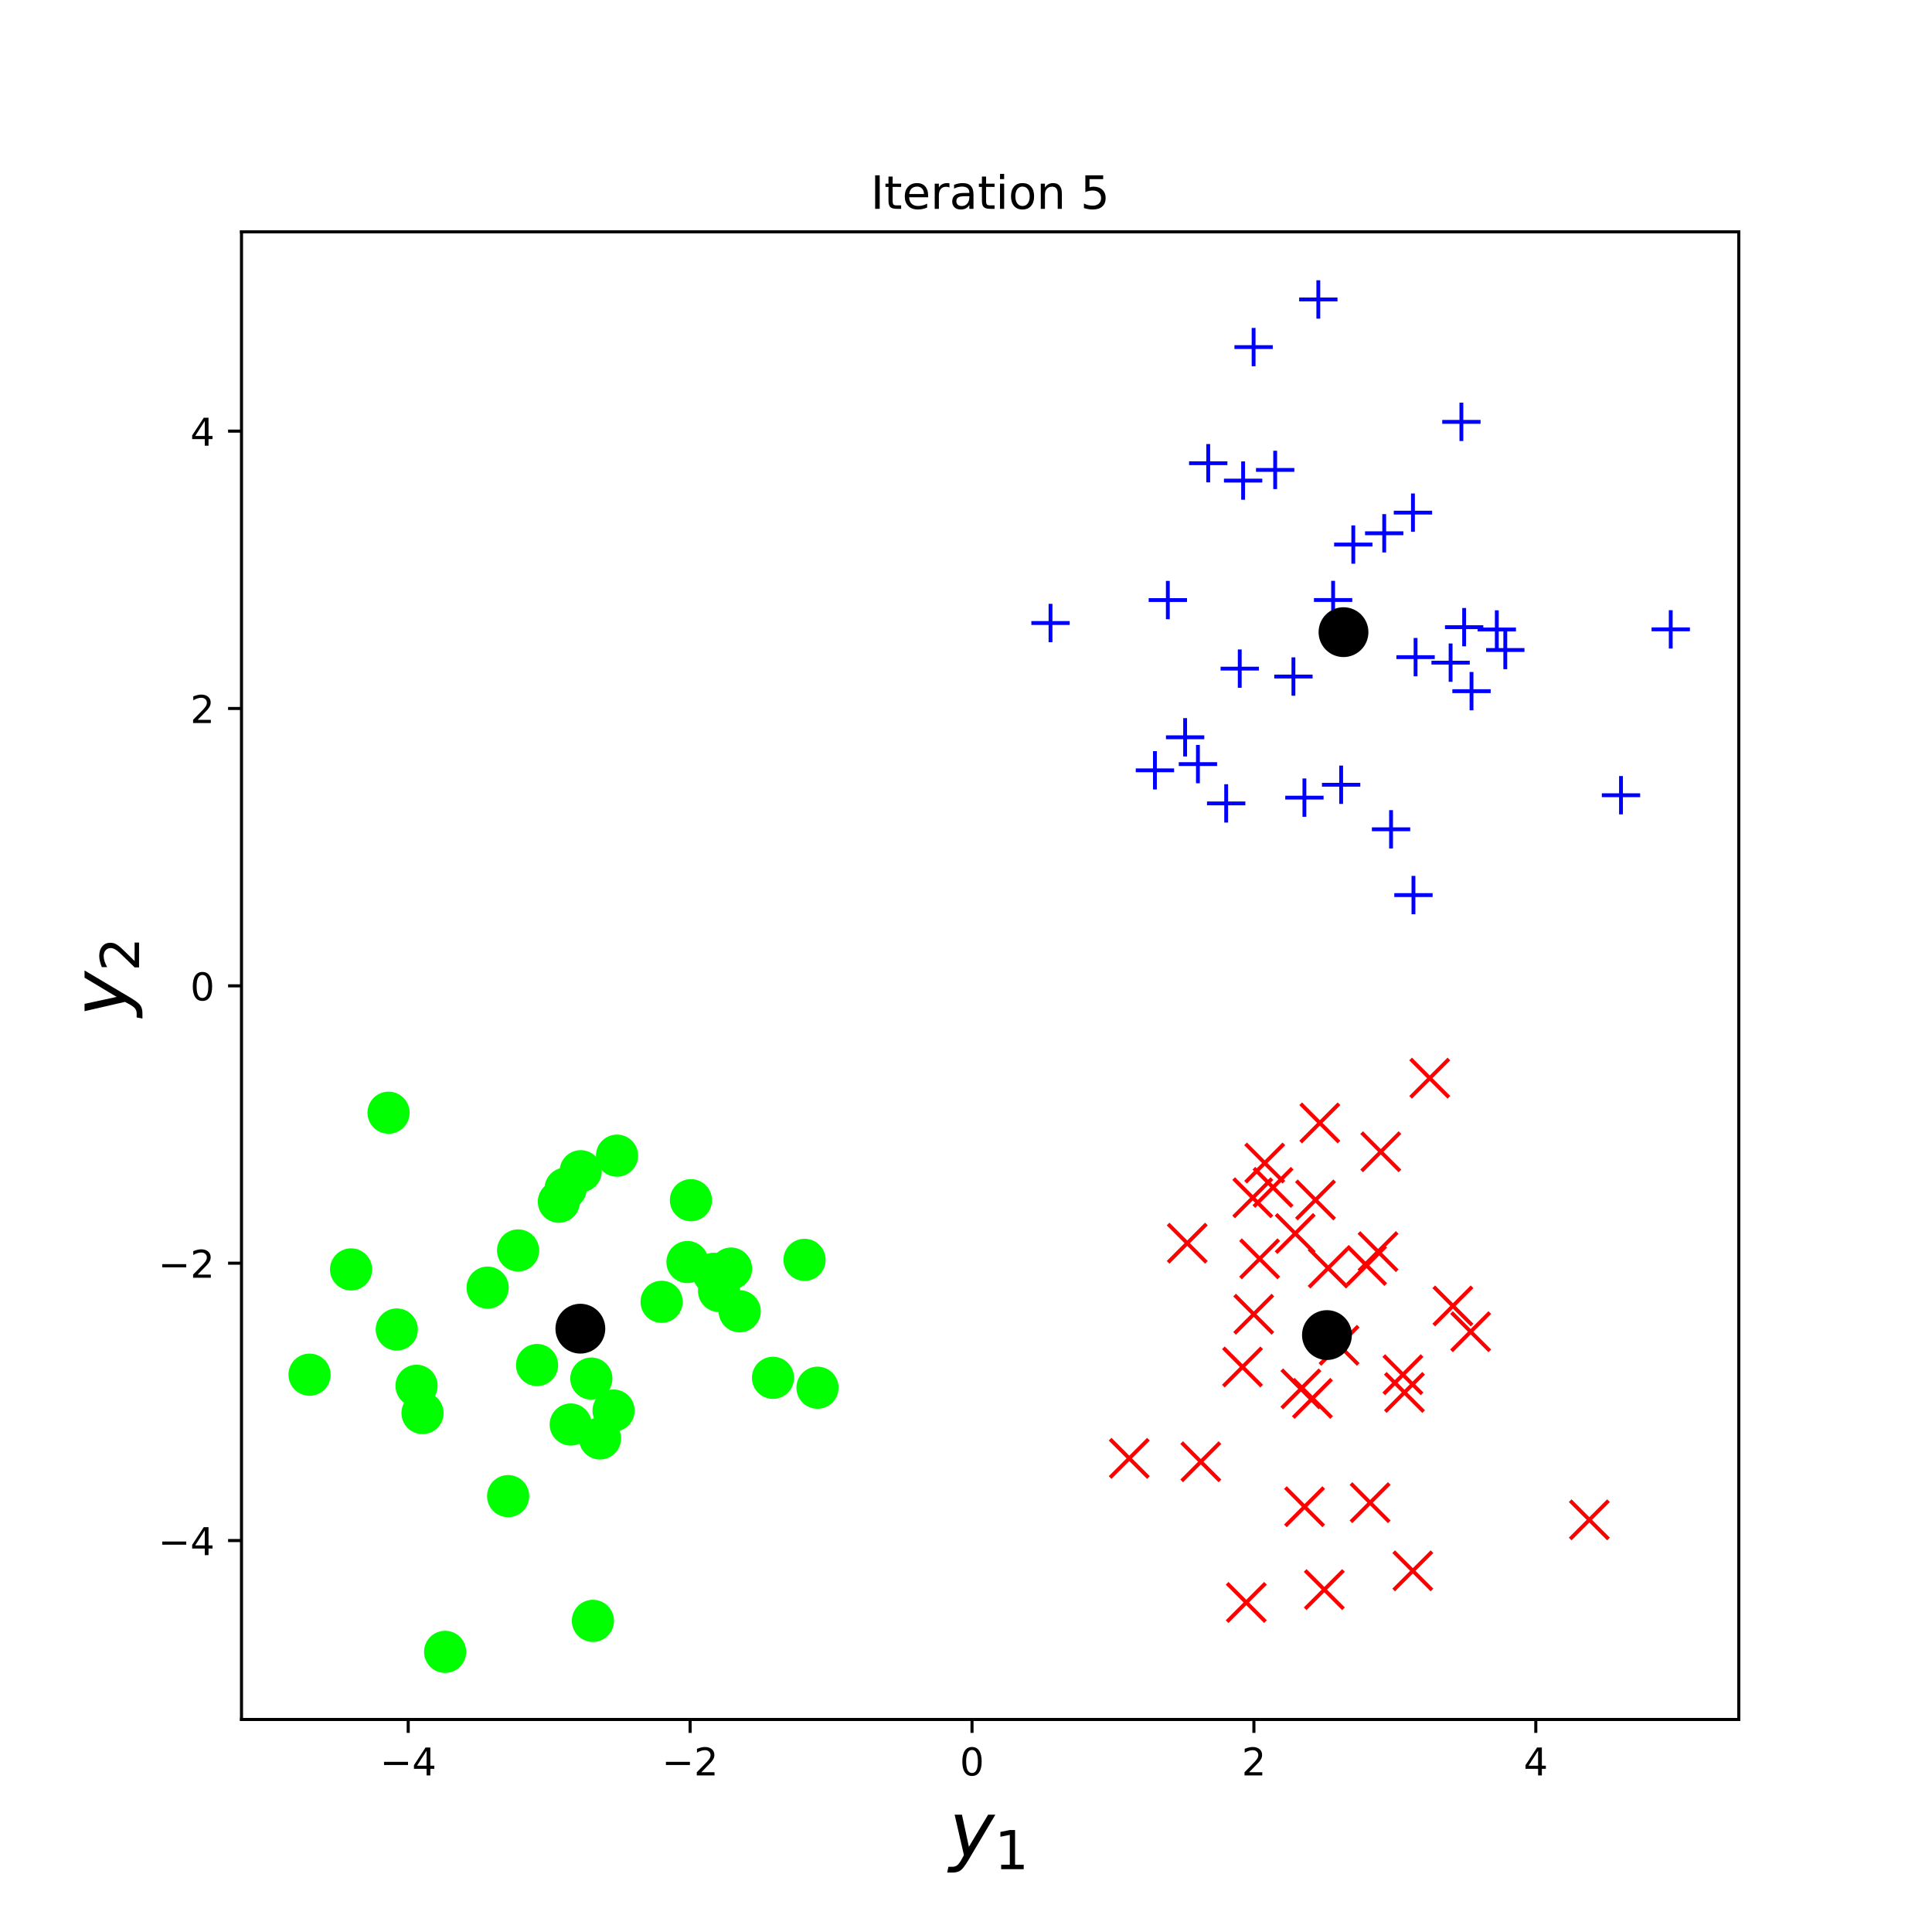
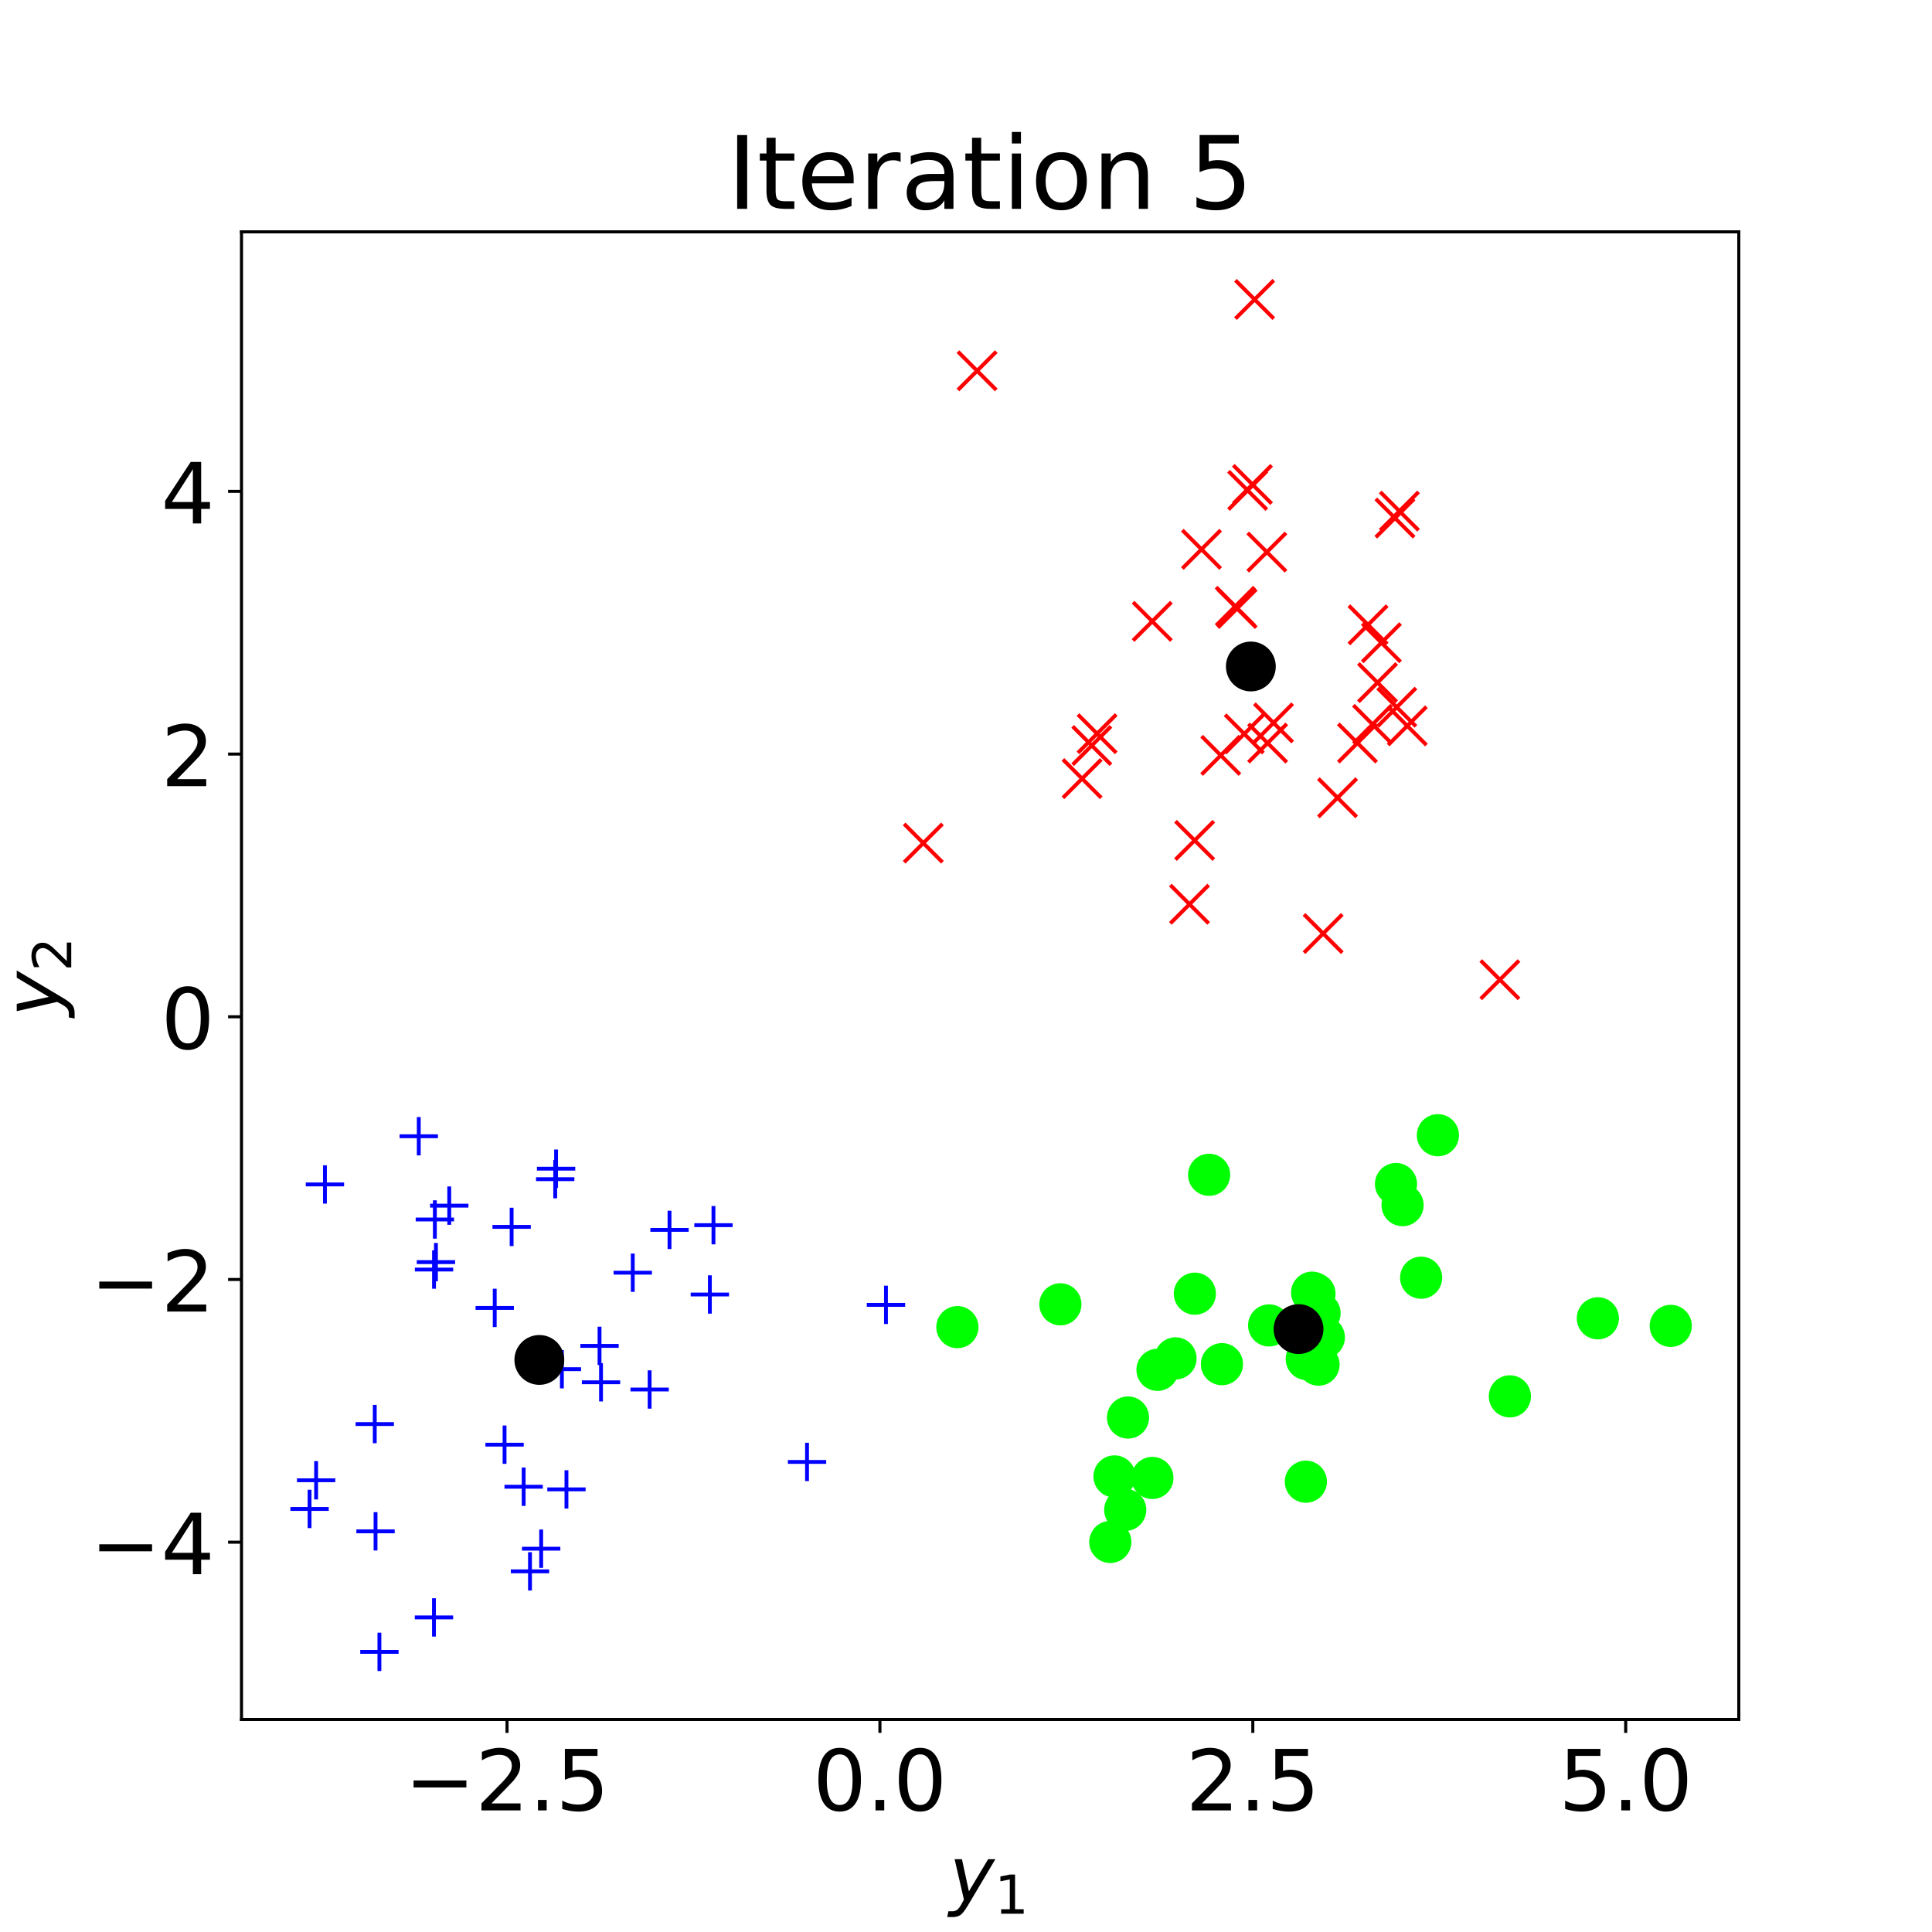
<svg xmlns="http://www.w3.org/2000/svg" xmlns:xlink="http://www.w3.org/1999/xlink" width="504pt" height="504pt" viewBox="0 0 504 504" version="1.1">
  <defs>
    <style type="text/css">*{stroke-linejoin: round; stroke-linecap: butt}</style>
  </defs>
  <g id="figure_1">
    <g id="patch_1">
      <path d="M 0 504  L 504 504  L 504 0  L 0 0  L 0 504  z " style="fill: none" />
    </g>
    <g id="axes_1">
      <g id="patch_2">
        <path d="M 63 448.56  L 453.6 448.56  L 453.6 60.48  L 63 60.48  L 63 448.56  z " style="fill: none" />
      </g>
      <g id="matplotlib.axis_1">
        <g id="xtick_1">
          <g id="line2d_1">
            <defs>
-               <path id="m679c60f099" d="M 0 0  L 0 3.5  " style="stroke: #000000; stroke-width: 0.8" />
+               <path id="m7ed644377c" d="M 0 0  L 0 3.5  " style="stroke: #000000; stroke-width: 0.8" />
            </defs>
            <g>
-               <use xlink:href="#m679c60f099" x="106.492" y="448.56" style="stroke: #000000; stroke-width: 0.8" />
+               <use xlink:href="#m7ed644377c" x="132.27" y="448.56" style="stroke: #000000; stroke-width: 0.8" />
            </g>
          </g>
          <g id="text_1">
-             <g transform="translate(99.12061 463.1584) scale(0.1 -0.1)">
+             <g transform="translate(105.5589 472.2766) scale(0.22 -0.22)">
              <defs>
                <path id="DejaVuSans-2212" d="M 678 2272  L 4684 2272  L 4684 1741  L 678 1741  L 678 2272  z " transform="scale(0.015625)" />
-                 <path id="DejaVuSans-34" d="M 2419 4116  L 825 1625  L 2419 1625  L 2419 4116  z M 2253 4666  L 3047 4666  L 3047 1625  L 3713 1625  L 3713 1100  L 3047 1100  L 3047 0  L 2419 0  L 2419 1100  L 313 1100  L 313 1709  L 2253 4666  z " transform="scale(0.015625)" />
-               </defs>
-               <use xlink:href="#DejaVuSans-2212" />
-               <use xlink:href="#DejaVuSans-34" x="83.789" />
-             </g>
-           </g>
-         </g>
-         <g id="xtick_2">
-           <g id="line2d_2">
-             <g>
-               <use xlink:href="#m679c60f099" x="180.03" y="448.56" style="stroke: #000000; stroke-width: 0.8" />
-             </g>
-           </g>
-           <g id="text_2">
-             <g transform="translate(172.6587 463.1584) scale(0.1 -0.1)">
-               <defs>
                <path id="DejaVuSans-32" d="M 1228 531  L 3431 531  L 3431 0  L 469 0  L 469 531  Q 828 903 1448 1529  Q 2069 2156 2228 2338  Q 2531 2678 2651 2914  Q 2772 3150 2772 3378  Q 2772 3750 2511 3984  Q 2250 4219 1831 4219  Q 1534 4219 1204 4116  Q 875 4013 500 3803  L 500 4441  Q 881 4594 1212 4672  Q 1544 4750 1819 4750  Q 2544 4750 2975 4387  Q 3406 4025 3406 3419  Q 3406 3131 3298 2873  Q 3191 2616 2906 2266  Q 2828 2175 2409 1742  Q 1991 1309 1228 531  z " transform="scale(0.015625)" />
+                 <path id="DejaVuSans-2e" d="M 684 794  L 1344 794  L 1344 0  L 684 0  L 684 794  z " transform="scale(0.015625)" />
+                 <path id="DejaVuSans-35" d="M 691 4666  L 3169 4666  L 3169 4134  L 1269 4134  L 1269 2991  Q 1406 3038 1543 3061  Q 1681 3084 1819 3084  Q 2600 3084 3056 2656  Q 3513 2228 3513 1497  Q 3513 744 3044 326  Q 2575 -91 1722 -91  Q 1428 -91 1123 -41  Q 819 9 494 109  L 494 744  Q 775 591 1075 516  Q 1375 441 1709 441  Q 2250 441 2565 725  Q 2881 1009 2881 1497  Q 2881 1984 2565 2268  Q 2250 2553 1709 2553  Q 1456 2553 1204 2497  Q 953 2441 691 2322  L 691 4666  z " transform="scale(0.015625)" />
              </defs>
              <use xlink:href="#DejaVuSans-2212" />
              <use xlink:href="#DejaVuSans-32" x="83.789" />
-             </g>
-           </g>
-         </g>
-         <g id="xtick_3">
-           <g id="line2d_3">
-             <g>
-               <use xlink:href="#m679c60f099" x="253.568" y="448.56" style="stroke: #000000; stroke-width: 0.8" />
-             </g>
-           </g>
-           <g id="text_3">
-             <g transform="translate(250.3866 463.1584) scale(0.1 -0.1)">
+               <use xlink:href="#DejaVuSans-2e" x="147.412" />
+               <use xlink:href="#DejaVuSans-35" x="179.199" />
+             </g>
+           </g>
+         </g>
+         <g id="xtick_2">
+           <g id="line2d_2">
+             <g>
+               <use xlink:href="#m7ed644377c" x="229.545" y="448.56" style="stroke: #000000; stroke-width: 0.8" />
+             </g>
+           </g>
+           <g id="text_2">
+             <g transform="translate(212.052 472.2766) scale(0.22 -0.22)">
              <defs>
                <path id="DejaVuSans-30" d="M 2034 4250  Q 1547 4250 1301 3770  Q 1056 3291 1056 2328  Q 1056 1369 1301 889  Q 1547 409 2034 409  Q 2525 409 2770 889  Q 3016 1369 3016 2328  Q 3016 3291 2770 3770  Q 2525 4250 2034 4250  z M 2034 4750  Q 2819 4750 3233 4129  Q 3647 3509 3647 2328  Q 3647 1150 3233 529  Q 2819 -91 2034 -91  Q 1250 -91 836 529  Q 422 1150 422 2328  Q 422 3509 836 4129  Q 1250 4750 2034 4750  z " transform="scale(0.015625)" />
              </defs>
              <use xlink:href="#DejaVuSans-30" />
+               <use xlink:href="#DejaVuSans-2e" x="63.623" />
+               <use xlink:href="#DejaVuSans-30" x="95.41" />
+             </g>
+           </g>
+         </g>
+         <g id="xtick_3">
+           <g id="line2d_3">
+             <g>
+               <use xlink:href="#m7ed644377c" x="326.821" y="448.56" style="stroke: #000000; stroke-width: 0.8" />
+             </g>
+           </g>
+           <g id="text_3">
+             <g transform="translate(309.3275 472.2766) scale(0.22 -0.22)">
+               <use xlink:href="#DejaVuSans-32" />
+               <use xlink:href="#DejaVuSans-2e" x="63.623" />
+               <use xlink:href="#DejaVuSans-35" x="95.41" />
            </g>
          </g>
        </g>
        <g id="xtick_4">
          <g id="line2d_4">
            <g>
-               <use xlink:href="#m679c60f099" x="327.106" y="448.56" style="stroke: #000000; stroke-width: 0.8" />
+               <use xlink:href="#m7ed644377c" x="424.096" y="448.56" style="stroke: #000000; stroke-width: 0.8" />
            </g>
          </g>
          <g id="text_4">
-             <g transform="translate(323.9247 463.1584) scale(0.1 -0.1)">
-               <use xlink:href="#DejaVuSans-32" />
-             </g>
-           </g>
-         </g>
-         <g id="xtick_5">
-           <g id="line2d_5">
-             <g>
-               <use xlink:href="#m679c60f099" x="400.644" y="448.56" style="stroke: #000000; stroke-width: 0.8" />
-             </g>
-           </g>
-           <g id="text_5">
-             <g transform="translate(397.4627 463.1584) scale(0.1 -0.1)">
-               <use xlink:href="#DejaVuSans-34" />
-             </g>
-           </g>
-         </g>
-         <g id="text_6">
-           <g transform="translate(247.6 484.3944) scale(0.2 -0.2)">
+             <g transform="translate(406.603 472.2766) scale(0.22 -0.22)">
+               <use xlink:href="#DejaVuSans-35" />
+               <use xlink:href="#DejaVuSans-2e" x="63.623" />
+               <use xlink:href="#DejaVuSans-30" x="95.41" />
+             </g>
+           </g>
+         </g>
+         <g id="text_5">
+           <g transform="translate(247.6 496.0081) scale(0.2 -0.2)">
            <defs>
              <path id="DejaVuSans-Oblique-79" d="M 1588 -325  Q 1188 -997 936 -1164  Q 684 -1331 294 -1331  L -159 -1331  L -63 -850  L 269 -850  Q 509 -850 678 -719  Q 847 -588 1056 -206  L 1234 128  L 459 3500  L 1069 3500  L 1650 819  L 3256 3500  L 3859 3500  L 1588 -325  z " transform="scale(0.015625)" />
              <path id="DejaVuSans-31" d="M 794 531  L 1825 531  L 1825 4091  L 703 3866  L 703 4441  L 1819 4666  L 2450 4666  L 2450 531  L 3481 531  L 3481 0  L 794 0  L 794 531  z " transform="scale(0.015625)" />
            </defs>
            <use xlink:href="#DejaVuSans-Oblique-79" transform="translate(0 0.3125)" />
            <use xlink:href="#DejaVuSans-31" transform="translate(59.17969 -16.09375) scale(0.7)" />
          </g>
        </g>
      </g>
      <g id="matplotlib.axis_2">
        <g id="ytick_1">
-           <g id="line2d_6">
+           <g id="line2d_5">
            <defs>
-               <path id="m6ac10cac97" d="M 0 0  L -3.5 0  " style="stroke: #000000; stroke-width: 0.8" />
+               <path id="me9948a2663" d="M 0 0  L -3.5 0  " style="stroke: #000000; stroke-width: 0.8" />
            </defs>
            <g>
-               <use xlink:href="#m6ac10cac97" x="63" y="401.885" style="stroke: #000000; stroke-width: 0.8" />
-             </g>
-           </g>
-           <g id="text_7">
-             <g transform="translate(41.25781 405.6845) scale(0.1 -0.1)">
+               <use xlink:href="#me9948a2663" x="63" y="402.308" style="stroke: #000000; stroke-width: 0.8" />
+             </g>
+           </g>
+           <g id="text_6">
+             <g transform="translate(23.56719 410.6658) scale(0.22 -0.22)">
+               <defs>
+                 <path id="DejaVuSans-34" d="M 2419 4116  L 825 1625  L 2419 1625  L 2419 4116  z M 2253 4666  L 3047 4666  L 3047 1625  L 3713 1625  L 3713 1100  L 3047 1100  L 3047 0  L 2419 0  L 2419 1100  L 313 1100  L 313 1709  L 2253 4666  z " transform="scale(0.015625)" />
+               </defs>
              <use xlink:href="#DejaVuSans-2212" />
              <use xlink:href="#DejaVuSans-34" x="83.789" />
            </g>
          </g>
        </g>
        <g id="ytick_2">
-           <g id="line2d_7">
-             <g>
-               <use xlink:href="#m6ac10cac97" x="63" y="329.53" style="stroke: #000000; stroke-width: 0.8" />
-             </g>
-           </g>
-           <g id="text_8">
-             <g transform="translate(41.25781 333.3295) scale(0.1 -0.1)">
+           <g id="line2d_6">
+             <g>
+               <use xlink:href="#me9948a2663" x="63" y="333.777" style="stroke: #000000; stroke-width: 0.8" />
+             </g>
+           </g>
+           <g id="text_7">
+             <g transform="translate(23.56719 342.1357) scale(0.22 -0.22)">
              <use xlink:href="#DejaVuSans-2212" />
              <use xlink:href="#DejaVuSans-32" x="83.789" />
            </g>
          </g>
        </g>
        <g id="ytick_3">
+           <g id="line2d_7">
+             <g>
+               <use xlink:href="#me9948a2663" x="63" y="265.247" style="stroke: #000000; stroke-width: 0.8" />
+             </g>
+           </g>
+           <g id="text_8">
+             <g transform="translate(42.0025 273.6055) scale(0.22 -0.22)">
+               <use xlink:href="#DejaVuSans-30" />
+             </g>
+           </g>
+         </g>
+         <g id="ytick_4">
          <g id="line2d_8">
            <g>
-               <use xlink:href="#m6ac10cac97" x="63" y="257.175" style="stroke: #000000; stroke-width: 0.8" />
+               <use xlink:href="#me9948a2663" x="63" y="196.717" style="stroke: #000000; stroke-width: 0.8" />
            </g>
          </g>
          <g id="text_9">
-             <g transform="translate(49.6375 260.9744) scale(0.1 -0.1)">
-               <use xlink:href="#DejaVuSans-30" />
-             </g>
-           </g>
-         </g>
-         <g id="ytick_4">
+             <g transform="translate(42.0025 205.0753) scale(0.22 -0.22)">
+               <use xlink:href="#DejaVuSans-32" />
+             </g>
+           </g>
+         </g>
+         <g id="ytick_5">
          <g id="line2d_9">
            <g>
-               <use xlink:href="#m6ac10cac97" x="63" y="184.82" style="stroke: #000000; stroke-width: 0.8" />
+               <use xlink:href="#me9948a2663" x="63" y="128.187" style="stroke: #000000; stroke-width: 0.8" />
            </g>
          </g>
          <g id="text_10">
-             <g transform="translate(49.6375 188.6193) scale(0.1 -0.1)">
-               <use xlink:href="#DejaVuSans-32" />
-             </g>
-           </g>
-         </g>
-         <g id="ytick_5">
-           <g id="line2d_10">
-             <g>
-               <use xlink:href="#m6ac10cac97" x="63" y="112.465" style="stroke: #000000; stroke-width: 0.8" />
-             </g>
-           </g>
-           <g id="text_11">
-             <g transform="translate(49.6375 116.2642) scale(0.1 -0.1)">
+             <g transform="translate(42.0025 136.5451) scale(0.22 -0.22)">
              <use xlink:href="#DejaVuSans-34" />
            </g>
          </g>
        </g>
-         <g id="text_12">
-           <g transform="translate(33.05781 265.22) rotate(-90) scale(0.2 -0.2)">
+         <g id="text_11">
+           <g transform="translate(15.36719 265.22) rotate(-90) scale(0.2 -0.2)">
            <use xlink:href="#DejaVuSans-Oblique-79" transform="translate(0 0.3125)" />
            <use xlink:href="#DejaVuSans-32" transform="translate(59.17969 -16.09375) scale(0.7)" />
          </g>
        </g>
      </g>
+       <g id="line2d_10">
+         <defs>
+           <path id="m6be45edf0f" d="M -5 5  L 5 -5  M -5 -5  L 5 5  " style="stroke: #ff0000" />
+         </defs>
+         <g clip-path="url(#pe884c3d395)">
+           <use xlink:href="#m6be45edf0f" x="318.463" y="197.049" style="fill: #ff0000; stroke: #ff0000" />
+           <use xlink:href="#m6be45edf0f" x="356.879" y="162.999" style="fill: #ff0000; stroke: #ff0000" />
+           <use xlink:href="#m6be45edf0f" x="284.814" y="194.484" style="fill: #ff0000; stroke: #ff0000" />
+           <use xlink:href="#m6be45edf0f" x="286.198" y="191.396" style="fill: #ff0000; stroke: #ff0000" />
+           <use xlink:href="#m6be45edf0f" x="359.356" y="178.076" style="fill: #ff0000; stroke: #ff0000" />
+           <use xlink:href="#m6be45edf0f" x="240.861" y="219.935" style="fill: #ff0000; stroke: #ff0000" />
+           <use xlink:href="#m6be45edf0f" x="330.485" y="144.023" style="fill: #ff0000; stroke: #ff0000" />
+           <use xlink:href="#m6be45edf0f" x="322.719" y="158.737" style="fill: #ff0000; stroke: #ff0000" />
+           <use xlink:href="#m6be45edf0f" x="364.378" y="184.489" style="fill: #ff0000; stroke: #ff0000" />
+           <use xlink:href="#m6be45edf0f" x="358.052" y="188.967" style="fill: #ff0000; stroke: #ff0000" />
+           <use xlink:href="#m6be45edf0f" x="360.37" y="167.666" style="fill: #ff0000; stroke: #ff0000" />
+           <use xlink:href="#m6be45edf0f" x="322.243" y="158.167" style="fill: #ff0000; stroke: #ff0000" />
+           <use xlink:href="#m6be45edf0f" x="365.061" y="133.333" style="fill: #ff0000; stroke: #ff0000" />
+           <use xlink:href="#m6be45edf0f" x="330.679" y="193.844" style="fill: #ff0000; stroke: #ff0000" />
+           <use xlink:href="#m6be45edf0f" x="282.285" y="203.123" style="fill: #ff0000; stroke: #ff0000" />
+           <use xlink:href="#m6be45edf0f" x="311.647" y="219.236" style="fill: #ff0000; stroke: #ff0000" />
+           <use xlink:href="#m6be45edf0f" x="326.725" y="126.376" style="fill: #ff0000; stroke: #ff0000" />
+           <use xlink:href="#m6be45edf0f" x="313.434" y="143.299" style="fill: #ff0000; stroke: #ff0000" />
+           <use xlink:href="#m6be45edf0f" x="300.586" y="162.092" style="fill: #ff0000; stroke: #ff0000" />
+           <use xlink:href="#m6be45edf0f" x="324.589" y="191.451" style="fill: #ff0000; stroke: #ff0000" />
+           <use xlink:href="#m6be45edf0f" x="310.309" y="235.885" style="fill: #ff0000; stroke: #ff0000" />
+           <use xlink:href="#m6be45edf0f" x="348.923" y="208.111" style="fill: #ff0000; stroke: #ff0000" />
+           <use xlink:href="#m6be45edf0f" x="354.122" y="193.831" style="fill: #ff0000; stroke: #ff0000" />
+           <use xlink:href="#m6be45edf0f" x="327.291" y="78.12" style="fill: #ff0000; stroke: #ff0000" />
+           <use xlink:href="#m6be45edf0f" x="325.473" y="127.928" style="fill: #ff0000; stroke: #ff0000" />
+           <use xlink:href="#m6be45edf0f" x="332.223" y="188.58" style="fill: #ff0000; stroke: #ff0000" />
+           <use xlink:href="#m6be45edf0f" x="367.116" y="189.36" style="fill: #ff0000; stroke: #ff0000" />
+           <use xlink:href="#m6be45edf0f" x="254.895" y="96.731" style="fill: #ff0000; stroke: #ff0000" />
+           <use xlink:href="#m6be45edf0f" x="345.171" y="243.53" style="fill: #ff0000; stroke: #ff0000" />
+           <use xlink:href="#m6be45edf0f" x="363.904" y="135.144" style="fill: #ff0000; stroke: #ff0000" />
+           <use xlink:href="#m6be45edf0f" x="391.27" y="255.572" style="fill: #ff0000; stroke: #ff0000" />
+         </g>
+       </g>
      <g id="line2d_11">
        <defs>
-           <path id="mfcb8bd858c" d="M -5 5  L 5 -5  M -5 -5  L 5 5  " style="stroke: #ff0000" />
+           <path id="m64d74f59fd" d="M 0 5  C 1.326 5 2.598 4.473 3.536 3.536  C 4.473 2.598 5 1.326 5 0  C 5 -1.326 4.473 -2.598 3.536 -3.536  C 2.598 -4.473 1.326 -5 0 -5  C -1.326 -5 -2.598 -4.473 -3.536 -3.536  C -4.473 -2.598 -5 -1.326 -5 0  C -5 1.326 -4.473 2.598 -3.536 3.536  C -2.598 4.473 -1.326 5 0 5  z " style="stroke: #00ff00" />
        </defs>
-         <g clip-path="url(#pe8bd3025db)">
-           <use xlink:href="#mfcb8bd858c" x="343.177" y="313.03" style="fill: #ff0000; stroke: #ff0000" />
-           <use xlink:href="#mfcb8bd858c" x="329.929" y="303.399" style="fill: #ff0000; stroke: #ff0000" />
-           <use xlink:href="#mfcb8bd858c" x="359.493" y="326.508" style="fill: #ff0000; stroke: #ff0000" />
-           <use xlink:href="#mfcb8bd858c" x="326.811" y="312.461" style="fill: #ff0000; stroke: #ff0000" />
-           <use xlink:href="#mfcb8bd858c" x="327.068" y="342.84" style="fill: #ff0000; stroke: #ff0000" />
-           <use xlink:href="#mfcb8bd858c" x="349.322" y="350.949" style="fill: #ff0000; stroke: #ff0000" />
-           <use xlink:href="#mfcb8bd858c" x="328.606" y="328.388" style="fill: #ff0000; stroke: #ff0000" />
-           <use xlink:href="#mfcb8bd858c" x="372.982" y="281.261" style="fill: #ff0000; stroke: #ff0000" />
-           <use xlink:href="#mfcb8bd858c" x="342.373" y="364.794" style="fill: #ff0000; stroke: #ff0000" />
-           <use xlink:href="#mfcb8bd858c" x="357.422" y="392.001" style="fill: #ff0000; stroke: #ff0000" />
-           <use xlink:href="#mfcb8bd858c" x="294.593" y="380.44" style="fill: #ff0000; stroke: #ff0000" />
-           <use xlink:href="#mfcb8bd858c" x="337.881" y="321.783" style="fill: #ff0000; stroke: #ff0000" />
-           <use xlink:href="#mfcb8bd858c" x="366.382" y="363.246" style="fill: #ff0000; stroke: #ff0000" />
-           <use xlink:href="#mfcb8bd858c" x="313.257" y="381.326" style="fill: #ff0000; stroke: #ff0000" />
-           <use xlink:href="#mfcb8bd858c" x="339.362" y="362.32" style="fill: #ff0000; stroke: #ff0000" />
-           <use xlink:href="#mfcb8bd858c" x="325.119" y="418.034" style="fill: #ff0000; stroke: #ff0000" />
-           <use xlink:href="#mfcb8bd858c" x="345.472" y="414.684" style="fill: #ff0000; stroke: #ff0000" />
-           <use xlink:href="#mfcb8bd858c" x="309.716" y="324.311" style="fill: #ff0000; stroke: #ff0000" />
-           <use xlink:href="#mfcb8bd858c" x="332.092" y="309.755" style="fill: #ff0000; stroke: #ff0000" />
-           <use xlink:href="#mfcb8bd858c" x="344.304" y="292.938" style="fill: #ff0000; stroke: #ff0000" />
-           <use xlink:href="#mfcb8bd858c" x="346.483" y="330.8" style="fill: #ff0000; stroke: #ff0000" />
-           <use xlink:href="#mfcb8bd858c" x="324.14" y="356.599" style="fill: #ff0000; stroke: #ff0000" />
-           <use xlink:href="#mfcb8bd858c" x="368.564" y="409.783" style="fill: #ff0000; stroke: #ff0000" />
-           <use xlink:href="#mfcb8bd858c" x="383.646" y="347.402" style="fill: #ff0000; stroke: #ff0000" />
-           <use xlink:href="#mfcb8bd858c" x="414.615" y="396.48" style="fill: #ff0000; stroke: #ff0000" />
-           <use xlink:href="#mfcb8bd858c" x="356.493" y="330.116" style="fill: #ff0000; stroke: #ff0000" />
-           <use xlink:href="#mfcb8bd858c" x="340.318" y="393.059" style="fill: #ff0000; stroke: #ff0000" />
-           <use xlink:href="#mfcb8bd858c" x="365.976" y="358.621" style="fill: #ff0000; stroke: #ff0000" />
-           <use xlink:href="#mfcb8bd858c" x="360.205" y="300.464" style="fill: #ff0000; stroke: #ff0000" />
-           <use xlink:href="#mfcb8bd858c" x="379.021" y="340.682" style="fill: #ff0000; stroke: #ff0000" />
+         <g clip-path="url(#pe884c3d395)">
+           <use xlink:href="#m64d74f59fd" x="249.75" y="346.211" style="fill: #00ff00; stroke: #00ff00" />
+           <use xlink:href="#m64d74f59fd" x="306.659" y="354.361" style="fill: #00ff00; stroke: #00ff00" />
+           <use xlink:href="#m64d74f59fd" x="293.536" y="393.883" style="fill: #00ff00; stroke: #00ff00" />
+           <use xlink:href="#m64d74f59fd" x="290.742" y="385.154" style="fill: #00ff00; stroke: #00ff00" />
+           <use xlink:href="#m64d74f59fd" x="300.623" y="385.553" style="fill: #00ff00; stroke: #00ff00" />
+           <use xlink:href="#m64d74f59fd" x="276.621" y="340.253" style="fill: #00ff00; stroke: #00ff00" />
+           <use xlink:href="#m64d74f59fd" x="318.768" y="355.867" style="fill: #00ff00; stroke: #00ff00" />
+           <use xlink:href="#m64d74f59fd" x="345.355" y="348.877" style="fill: #00ff00; stroke: #00ff00" />
+           <use xlink:href="#m64d74f59fd" x="370.727" y="333.317" style="fill: #00ff00; stroke: #00ff00" />
+           <use xlink:href="#m64d74f59fd" x="375.102" y="296.145" style="fill: #00ff00; stroke: #00ff00" />
+           <use xlink:href="#m64d74f59fd" x="435.845" y="345.886" style="fill: #00ff00; stroke: #00ff00" />
+           <use xlink:href="#m64d74f59fd" x="315.422" y="306.473" style="fill: #00ff00; stroke: #00ff00" />
+           <use xlink:href="#m64d74f59fd" x="344.233" y="342.567" style="fill: #00ff00; stroke: #00ff00" />
+           <use xlink:href="#m64d74f59fd" x="331.077" y="345.763" style="fill: #00ff00; stroke: #00ff00" />
+           <use xlink:href="#m64d74f59fd" x="339.901" y="348.462" style="fill: #00ff00; stroke: #00ff00" />
+           <use xlink:href="#m64d74f59fd" x="364.173" y="308.875" style="fill: #00ff00; stroke: #00ff00" />
+           <use xlink:href="#m64d74f59fd" x="393.88" y="364.271" style="fill: #00ff00; stroke: #00ff00" />
+           <use xlink:href="#m64d74f59fd" x="365.888" y="314.385" style="fill: #00ff00; stroke: #00ff00" />
+           <use xlink:href="#m64d74f59fd" x="311.7" y="337.483" style="fill: #00ff00; stroke: #00ff00" />
+           <use xlink:href="#m64d74f59fd" x="342.293" y="337.216" style="fill: #00ff00; stroke: #00ff00" />
+           <use xlink:href="#m64d74f59fd" x="289.64" y="402.251" style="fill: #00ff00; stroke: #00ff00" />
+           <use xlink:href="#m64d74f59fd" x="340.893" y="354.541" style="fill: #00ff00; stroke: #00ff00" />
+           <use xlink:href="#m64d74f59fd" x="301.957" y="357.344" style="fill: #00ff00; stroke: #00ff00" />
+           <use xlink:href="#m64d74f59fd" x="342.908" y="337.512" style="fill: #00ff00; stroke: #00ff00" />
+           <use xlink:href="#m64d74f59fd" x="340.661" y="386.525" style="fill: #00ff00; stroke: #00ff00" />
+           <use xlink:href="#m64d74f59fd" x="343.959" y="355.994" style="fill: #00ff00; stroke: #00ff00" />
+           <use xlink:href="#m64d74f59fd" x="294.262" y="369.79" style="fill: #00ff00; stroke: #00ff00" />
+           <use xlink:href="#m64d74f59fd" x="416.831" y="343.904" style="fill: #00ff00; stroke: #00ff00" />
        </g>
      </g>
      <g id="line2d_12">
        <defs>
-           <path id="m263e3a84dc" d="M 0 5  C 1.326 5 2.598 4.473 3.536 3.536  C 4.473 2.598 5 1.326 5 0  C 5 -1.326 4.473 -2.598 3.536 -3.536  C 2.598 -4.473 1.326 -5 0 -5  C -1.326 -5 -2.598 -4.473 -3.536 -3.536  C -4.473 -2.598 -5 -1.326 -5 0  C -5 1.326 -4.473 2.598 -3.536 3.536  C -2.598 4.473 -1.326 5 0 5  z " style="stroke: #00ff00" />
+           <path id="m3b04a82ee8" d="M -5 0  L 5 0  M 0 5  L 0 -5  " style="stroke: #0000ff" />
        </defs>
-         <g clip-path="url(#pe8bd3025db)">
-           <use xlink:href="#m263e3a84dc" x="154.262" y="359.632" style="fill: #00ff00; stroke: #00ff00" />
-           <use xlink:href="#m263e3a84dc" x="91.585" y="331.153" style="fill: #00ff00; stroke: #00ff00" />
-           <use xlink:href="#m263e3a84dc" x="172.596" y="339.605" style="fill: #00ff00; stroke: #00ff00" />
-           <use xlink:href="#m263e3a84dc" x="156.524" y="375.246" style="fill: #00ff00; stroke: #00ff00" />
-           <use xlink:href="#m263e3a84dc" x="132.558" y="390.291" style="fill: #00ff00; stroke: #00ff00" />
-           <use xlink:href="#m263e3a84dc" x="186.228" y="332.3" style="fill: #00ff00; stroke: #00ff00" />
-           <use xlink:href="#m263e3a84dc" x="135.153" y="326.203" style="fill: #00ff00; stroke: #00ff00" />
-           <use xlink:href="#m263e3a84dc" x="116.121" y="430.92" style="fill: #00ff00; stroke: #00ff00" />
-           <use xlink:href="#m263e3a84dc" x="140.105" y="356.097" style="fill: #00ff00; stroke: #00ff00" />
-           <use xlink:href="#m263e3a84dc" x="127.206" y="335.903" style="fill: #00ff00; stroke: #00ff00" />
-           <use xlink:href="#m263e3a84dc" x="187.585" y="336.776" style="fill: #00ff00; stroke: #00ff00" />
-           <use xlink:href="#m263e3a84dc" x="190.708" y="330.936" style="fill: #00ff00; stroke: #00ff00" />
-           <use xlink:href="#m263e3a84dc" x="108.662" y="361.513" style="fill: #00ff00; stroke: #00ff00" />
-           <use xlink:href="#m263e3a84dc" x="154.675" y="422.833" style="fill: #00ff00; stroke: #00ff00" />
-           <use xlink:href="#m263e3a84dc" x="103.505" y="346.824" style="fill: #00ff00; stroke: #00ff00" />
-           <use xlink:href="#m263e3a84dc" x="147.558" y="310.069" style="fill: #00ff00; stroke: #00ff00" />
-           <use xlink:href="#m263e3a84dc" x="160.965" y="301.48" style="fill: #00ff00; stroke: #00ff00" />
-           <use xlink:href="#m263e3a84dc" x="201.651" y="359.432" style="fill: #00ff00; stroke: #00ff00" />
-           <use xlink:href="#m263e3a84dc" x="213.26" y="362.015" style="fill: #00ff00; stroke: #00ff00" />
-           <use xlink:href="#m263e3a84dc" x="209.882" y="328.657" style="fill: #00ff00; stroke: #00ff00" />
-           <use xlink:href="#m263e3a84dc" x="179.343" y="329.232" style="fill: #00ff00; stroke: #00ff00" />
-           <use xlink:href="#m263e3a84dc" x="192.962" y="342.072" style="fill: #00ff00; stroke: #00ff00" />
-           <use xlink:href="#m263e3a84dc" x="160.067" y="367.972" style="fill: #00ff00; stroke: #00ff00" />
-           <use xlink:href="#m263e3a84dc" x="101.364" y="290.277" style="fill: #00ff00; stroke: #00ff00" />
-           <use xlink:href="#m263e3a84dc" x="148.883" y="371.611" style="fill: #00ff00; stroke: #00ff00" />
-           <use xlink:href="#m263e3a84dc" x="180.244" y="313.095" style="fill: #00ff00; stroke: #00ff00" />
-           <use xlink:href="#m263e3a84dc" x="110.226" y="368.623" style="fill: #00ff00; stroke: #00ff00" />
-           <use xlink:href="#m263e3a84dc" x="145.796" y="313.492" style="fill: #00ff00; stroke: #00ff00" />
-           <use xlink:href="#m263e3a84dc" x="151.489" y="305.539" style="fill: #00ff00; stroke: #00ff00" />
-           <use xlink:href="#m263e3a84dc" x="80.755" y="358.617" style="fill: #00ff00; stroke: #00ff00" />
+         <g clip-path="url(#pe884c3d395)">
+           <use xlink:href="#m3b04a82ee8" x="141.175" y="404.009" style="fill: #0000ff; stroke: #0000ff" />
+           <use xlink:href="#m3b04a82ee8" x="185.18" y="337.697" style="fill: #0000ff; stroke: #0000ff" />
+           <use xlink:href="#m3b04a82ee8" x="82.467" y="386.156" style="fill: #0000ff; stroke: #0000ff" />
+           <use xlink:href="#m3b04a82ee8" x="113.224" y="331.185" style="fill: #0000ff; stroke: #0000ff" />
+           <use xlink:href="#m3b04a82ee8" x="174.656" y="320.843" style="fill: #0000ff; stroke: #0000ff" />
+           <use xlink:href="#m3b04a82ee8" x="113.443" y="318.122" style="fill: #0000ff; stroke: #0000ff" />
+           <use xlink:href="#m3b04a82ee8" x="145.065" y="304.87" style="fill: #0000ff; stroke: #0000ff" />
+           <use xlink:href="#m3b04a82ee8" x="165.065" y="332.01" style="fill: #0000ff; stroke: #0000ff" />
+           <use xlink:href="#m3b04a82ee8" x="131.624" y="376.873" style="fill: #0000ff; stroke: #0000ff" />
+           <use xlink:href="#m3b04a82ee8" x="133.468" y="320.054" style="fill: #0000ff; stroke: #0000ff" />
+           <use xlink:href="#m3b04a82ee8" x="156.788" y="360.593" style="fill: #0000ff; stroke: #0000ff" />
+           <use xlink:href="#m3b04a82ee8" x="80.755" y="393.636" style="fill: #0000ff; stroke: #0000ff" />
+           <use xlink:href="#m3b04a82ee8" x="136.605" y="387.845" style="fill: #0000ff; stroke: #0000ff" />
+           <use xlink:href="#m3b04a82ee8" x="129.058" y="341.194" style="fill: #0000ff; stroke: #0000ff" />
+           <use xlink:href="#m3b04a82ee8" x="156.4" y="351.098" style="fill: #0000ff; stroke: #0000ff" />
+           <use xlink:href="#m3b04a82ee8" x="144.836" y="307.607" style="fill: #0000ff; stroke: #0000ff" />
+           <use xlink:href="#m3b04a82ee8" x="138.257" y="409.915" style="fill: #0000ff; stroke: #0000ff" />
+           <use xlink:href="#m3b04a82ee8" x="113.722" y="329.248" style="fill: #0000ff; stroke: #0000ff" />
+           <use xlink:href="#m3b04a82ee8" x="169.467" y="362.473" style="fill: #0000ff; stroke: #0000ff" />
+           <use xlink:href="#m3b04a82ee8" x="109.244" y="296.411" style="fill: #0000ff; stroke: #0000ff" />
+           <use xlink:href="#m3b04a82ee8" x="117.195" y="314.515" style="fill: #0000ff; stroke: #0000ff" />
+           <use xlink:href="#m3b04a82ee8" x="97.968" y="399.483" style="fill: #0000ff; stroke: #0000ff" />
+           <use xlink:href="#m3b04a82ee8" x="147.769" y="388.531" style="fill: #0000ff; stroke: #0000ff" />
+           <use xlink:href="#m3b04a82ee8" x="84.766" y="308.981" style="fill: #0000ff; stroke: #0000ff" />
+           <use xlink:href="#m3b04a82ee8" x="186.12" y="319.612" style="fill: #0000ff; stroke: #0000ff" />
+           <use xlink:href="#m3b04a82ee8" x="113.206" y="421.93" style="fill: #0000ff; stroke: #0000ff" />
+           <use xlink:href="#m3b04a82ee8" x="146.58" y="357.177" style="fill: #0000ff; stroke: #0000ff" />
+           <use xlink:href="#m3b04a82ee8" x="98.978" y="430.92" style="fill: #0000ff; stroke: #0000ff" />
+           <use xlink:href="#m3b04a82ee8" x="210.529" y="381.37" style="fill: #0000ff; stroke: #0000ff" />
+           <use xlink:href="#m3b04a82ee8" x="97.764" y="371.492" style="fill: #0000ff; stroke: #0000ff" />
+           <use xlink:href="#m3b04a82ee8" x="231.122" y="340.399" style="fill: #0000ff; stroke: #0000ff" />
        </g>
      </g>
      <g id="line2d_13">
        <defs>
-           <path id="m76a2665b17" d="M -5 0  L 5 0  M 0 5  L 0 -5  " style="stroke: #0000ff" />
+           <path id="m1cbaed0d14" d="M 0 6  C 1.591 6 3.117 5.368 4.243 4.243  C 5.368 3.117 6 1.591 6 0  C 6 -1.591 5.368 -3.117 4.243 -4.243  C 3.117 -5.368 1.591 -6 0 -6  C -1.591 -6 -3.117 -5.368 -4.243 -4.243  C -5.368 -3.117 -6 -1.591 -6 0  C -6 1.591 -5.368 3.117 -4.243 4.243  C -3.117 5.368 -1.591 6 0 6  z " style="stroke: #000000" />
        </defs>
-         <g clip-path="url(#pe8bd3025db)">
-           <use xlink:href="#m76a2665b17" x="301.286" y="200.956" style="fill: #0000ff; stroke: #0000ff" />
-           <use xlink:href="#m76a2665b17" x="315.19" y="120.836" style="fill: #0000ff; stroke: #0000ff" />
-           <use xlink:href="#m76a2665b17" x="392.686" y="169.568" style="fill: #0000ff; stroke: #0000ff" />
-           <use xlink:href="#m76a2665b17" x="435.845" y="164.178" style="fill: #0000ff; stroke: #0000ff" />
-           <use xlink:href="#m76a2665b17" x="337.416" y="176.487" style="fill: #0000ff; stroke: #0000ff" />
-           <use xlink:href="#m76a2665b17" x="312.502" y="199.329" style="fill: #0000ff; stroke: #0000ff" />
-           <use xlink:href="#m76a2665b17" x="422.868" y="207.451" style="fill: #0000ff; stroke: #0000ff" />
-           <use xlink:href="#m76a2665b17" x="319.872" y="209.584" style="fill: #0000ff; stroke: #0000ff" />
-           <use xlink:href="#m76a2665b17" x="383.874" y="180.303" style="fill: #0000ff; stroke: #0000ff" />
-           <use xlink:href="#m76a2665b17" x="332.654" y="122.585" style="fill: #0000ff; stroke: #0000ff" />
-           <use xlink:href="#m76a2665b17" x="323.413" y="174.426" style="fill: #0000ff; stroke: #0000ff" />
-           <use xlink:href="#m76a2665b17" x="327.028" y="90.543" style="fill: #0000ff; stroke: #0000ff" />
-           <use xlink:href="#m76a2665b17" x="353.032" y="142.055" style="fill: #0000ff; stroke: #0000ff" />
-           <use xlink:href="#m76a2665b17" x="340.282" y="208.075" style="fill: #0000ff; stroke: #0000ff" />
-           <use xlink:href="#m76a2665b17" x="390.471" y="164.215" style="fill: #0000ff; stroke: #0000ff" />
-           <use xlink:href="#m76a2665b17" x="274.049" y="162.523" style="fill: #0000ff; stroke: #0000ff" />
-           <use xlink:href="#m76a2665b17" x="324.29" y="125.373" style="fill: #0000ff; stroke: #0000ff" />
-           <use xlink:href="#m76a2665b17" x="381.95" y="163.61" style="fill: #0000ff; stroke: #0000ff" />
-           <use xlink:href="#m76a2665b17" x="368.727" y="233.499" style="fill: #0000ff; stroke: #0000ff" />
-           <use xlink:href="#m76a2665b17" x="347.769" y="156.519" style="fill: #0000ff; stroke: #0000ff" />
-           <use xlink:href="#m76a2665b17" x="309.163" y="192.336" style="fill: #0000ff; stroke: #0000ff" />
-           <use xlink:href="#m76a2665b17" x="304.653" y="156.539" style="fill: #0000ff; stroke: #0000ff" />
-           <use xlink:href="#m76a2665b17" x="368.595" y="133.725" style="fill: #0000ff; stroke: #0000ff" />
-           <use xlink:href="#m76a2665b17" x="369.282" y="171.428" style="fill: #0000ff; stroke: #0000ff" />
-           <use xlink:href="#m76a2665b17" x="362.883" y="216.34" style="fill: #0000ff; stroke: #0000ff" />
-           <use xlink:href="#m76a2665b17" x="378.418" y="172.863" style="fill: #0000ff; stroke: #0000ff" />
-           <use xlink:href="#m76a2665b17" x="361.1" y="139.113" style="fill: #0000ff; stroke: #0000ff" />
-           <use xlink:href="#m76a2665b17" x="343.91" y="78.12" style="fill: #0000ff; stroke: #0000ff" />
-           <use xlink:href="#m76a2665b17" x="349.864" y="204.72" style="fill: #0000ff; stroke: #0000ff" />
-           <use xlink:href="#m76a2665b17" x="381.233" y="110.053" style="fill: #0000ff; stroke: #0000ff" />
-         </g>
-       </g>
-       <g id="line2d_14">
-         <defs>
-           <path id="m9409871eb0" d="M 0 6  C 1.591 6 3.117 5.368 4.243 4.243  C 5.368 3.117 6 1.591 6 0  C 6 -1.591 5.368 -3.117 4.243 -4.243  C 3.117 -5.368 1.591 -6 0 -6  C -1.591 -6 -3.117 -5.368 -4.243 -4.243  C -5.368 -3.117 -6 -1.591 -6 0  C -6 1.591 -5.368 3.117 -4.243 4.243  C -3.117 5.368 -1.591 6 0 6  z " style="stroke: #000000" />
-         </defs>
-         <g clip-path="url(#pe8bd3025db)">
-           <use xlink:href="#m9409871eb0" x="346.161" y="348.282" style="stroke: #000000" />
-           <use xlink:href="#m9409871eb0" x="151.397" y="346.614" style="stroke: #000000" />
-           <use xlink:href="#m9409871eb0" x="350.477" y="164.912" style="stroke: #000000" />
+         <g clip-path="url(#pe884c3d395)">
+           <use xlink:href="#m1cbaed0d14" x="326.308" y="173.865" style="stroke: #000000" />
+           <use xlink:href="#m1cbaed0d14" x="338.747" y="346.722" style="stroke: #000000" />
+           <use xlink:href="#m1cbaed0d14" x="140.695" y="354.764" style="stroke: #000000" />
        </g>
      </g>
      <g id="patch_3">
        <path d="M 63 448.56  L 63 60.48  " style="fill: none; stroke: #000000; stroke-width: 0.8; stroke-linejoin: miter; stroke-linecap: square" />
      </g>
      <g id="patch_4">
        <path d="M 453.6 448.56  L 453.6 60.48  " style="fill: none; stroke: #000000; stroke-width: 0.8; stroke-linejoin: miter; stroke-linecap: square" />
      </g>
      <g id="patch_5">
        <path d="M 63 448.56  L 453.6 448.56  " style="fill: none; stroke: #000000; stroke-width: 0.8; stroke-linejoin: miter; stroke-linecap: square" />
      </g>
      <g id="patch_6">
        <path d="M 63 60.48  L 453.6 60.48  " style="fill: none; stroke: #000000; stroke-width: 0.8; stroke-linejoin: miter; stroke-linecap: square" />
      </g>
-       <g id="text_13">
-         <g transform="translate(227.1253 54.48) scale(0.12 -0.12)">
+       <g id="text_12">
+         <g transform="translate(189.7157 54.48) scale(0.264 -0.264)">
          <defs>
            <path id="DejaVuSans-49" d="M 628 4666  L 1259 4666  L 1259 0  L 628 0  L 628 4666  z " transform="scale(0.015625)" />
            <path id="DejaVuSans-74" d="M 1172 4494  L 1172 3500  L 2356 3500  L 2356 3053  L 1172 3053  L 1172 1153  Q 1172 725 1289 603  Q 1406 481 1766 481  L 2356 481  L 2356 0  L 1766 0  Q 1100 0 847 248  Q 594 497 594 1153  L 594 3053  L 172 3053  L 172 3500  L 594 3500  L 594 4494  L 1172 4494  z " transform="scale(0.015625)" />
            <path id="DejaVuSans-65" d="M 3597 1894  L 3597 1613  L 953 1613  Q 991 1019 1311 708  Q 1631 397 2203 397  Q 2534 397 2845 478  Q 3156 559 3463 722  L 3463 178  Q 3153 47 2828 -22  Q 2503 -91 2169 -91  Q 1331 -91 842 396  Q 353 884 353 1716  Q 353 2575 817 3079  Q 1281 3584 2069 3584  Q 2775 3584 3186 3129  Q 3597 2675 3597 1894  z M 3022 2063  Q 3016 2534 2758 2815  Q 2500 3097 2075 3097  Q 1594 3097 1305 2825  Q 1016 2553 972 2059  L 3022 2063  z " transform="scale(0.015625)" />
            <path id="DejaVuSans-72" d="M 2631 2963  Q 2534 3019 2420 3045  Q 2306 3072 2169 3072  Q 1681 3072 1420 2755  Q 1159 2438 1159 1844  L 1159 0  L 581 0  L 581 3500  L 1159 3500  L 1159 2956  Q 1341 3275 1631 3429  Q 1922 3584 2338 3584  Q 2397 3584 2469 3576  Q 2541 3569 2628 3553  L 2631 2963  z " transform="scale(0.015625)" />
            <path id="DejaVuSans-61" d="M 2194 1759  Q 1497 1759 1228 1600  Q 959 1441 959 1056  Q 959 750 1161 570  Q 1363 391 1709 391  Q 2188 391 2477 730  Q 2766 1069 2766 1631  L 2766 1759  L 2194 1759  z M 3341 1997  L 3341 0  L 2766 0  L 2766 531  Q 2569 213 2275 61  Q 1981 -91 1556 -91  Q 1019 -91 701 211  Q 384 513 384 1019  Q 384 1609 779 1909  Q 1175 2209 1959 2209  L 2766 2209  L 2766 2266  Q 2766 2663 2505 2880  Q 2244 3097 1772 3097  Q 1472 3097 1187 3025  Q 903 2953 641 2809  L 641 3341  Q 956 3463 1253 3523  Q 1550 3584 1831 3584  Q 2591 3584 2966 3190  Q 3341 2797 3341 1997  z " transform="scale(0.015625)" />
            <path id="DejaVuSans-69" d="M 603 3500  L 1178 3500  L 1178 0  L 603 0  L 603 3500  z M 603 4863  L 1178 4863  L 1178 4134  L 603 4134  L 603 4863  z " transform="scale(0.015625)" />
            <path id="DejaVuSans-6f" d="M 1959 3097  Q 1497 3097 1228 2736  Q 959 2375 959 1747  Q 959 1119 1226 758  Q 1494 397 1959 397  Q 2419 397 2687 759  Q 2956 1122 2956 1747  Q 2956 2369 2687 2733  Q 2419 3097 1959 3097  z M 1959 3584  Q 2709 3584 3137 3096  Q 3566 2609 3566 1747  Q 3566 888 3137 398  Q 2709 -91 1959 -91  Q 1206 -91 779 398  Q 353 888 353 1747  Q 353 2609 779 3096  Q 1206 3584 1959 3584  z " transform="scale(0.015625)" />
            <path id="DejaVuSans-6e" d="M 3513 2113  L 3513 0  L 2938 0  L 2938 2094  Q 2938 2591 2744 2837  Q 2550 3084 2163 3084  Q 1697 3084 1428 2787  Q 1159 2491 1159 1978  L 1159 0  L 581 0  L 581 3500  L 1159 3500  L 1159 2956  Q 1366 3272 1645 3428  Q 1925 3584 2291 3584  Q 2894 3584 3203 3211  Q 3513 2838 3513 2113  z " transform="scale(0.015625)" />
            <path id="DejaVuSans-20" transform="scale(0.015625)" />
-             <path id="DejaVuSans-35" d="M 691 4666  L 3169 4666  L 3169 4134  L 1269 4134  L 1269 2991  Q 1406 3038 1543 3061  Q 1681 3084 1819 3084  Q 2600 3084 3056 2656  Q 3513 2228 3513 1497  Q 3513 744 3044 326  Q 2575 -91 1722 -91  Q 1428 -91 1123 -41  Q 819 9 494 109  L 494 744  Q 775 591 1075 516  Q 1375 441 1709 441  Q 2250 441 2565 725  Q 2881 1009 2881 1497  Q 2881 1984 2565 2268  Q 2250 2553 1709 2553  Q 1456 2553 1204 2497  Q 953 2441 691 2322  L 691 4666  z " transform="scale(0.015625)" />
          </defs>
          <use xlink:href="#DejaVuSans-49" />
          <use xlink:href="#DejaVuSans-74" x="29.492" />
          <use xlink:href="#DejaVuSans-65" x="68.701" />
          <use xlink:href="#DejaVuSans-72" x="130.225" />
          <use xlink:href="#DejaVuSans-61" x="171.338" />
          <use xlink:href="#DejaVuSans-74" x="232.617" />
          <use xlink:href="#DejaVuSans-69" x="271.826" />
          <use xlink:href="#DejaVuSans-6f" x="299.609" />
          <use xlink:href="#DejaVuSans-6e" x="360.791" />
          <use xlink:href="#DejaVuSans-20" x="424.17" />
          <use xlink:href="#DejaVuSans-35" x="455.957" />
        </g>
      </g>
    </g>
  </g>
  <defs>
-     <clipPath id="pe8bd3025db">
+     <clipPath id="pe884c3d395">
      <rect x="63" y="60.48" width="390.6" height="388.08" />
    </clipPath>
  </defs>
</svg>
